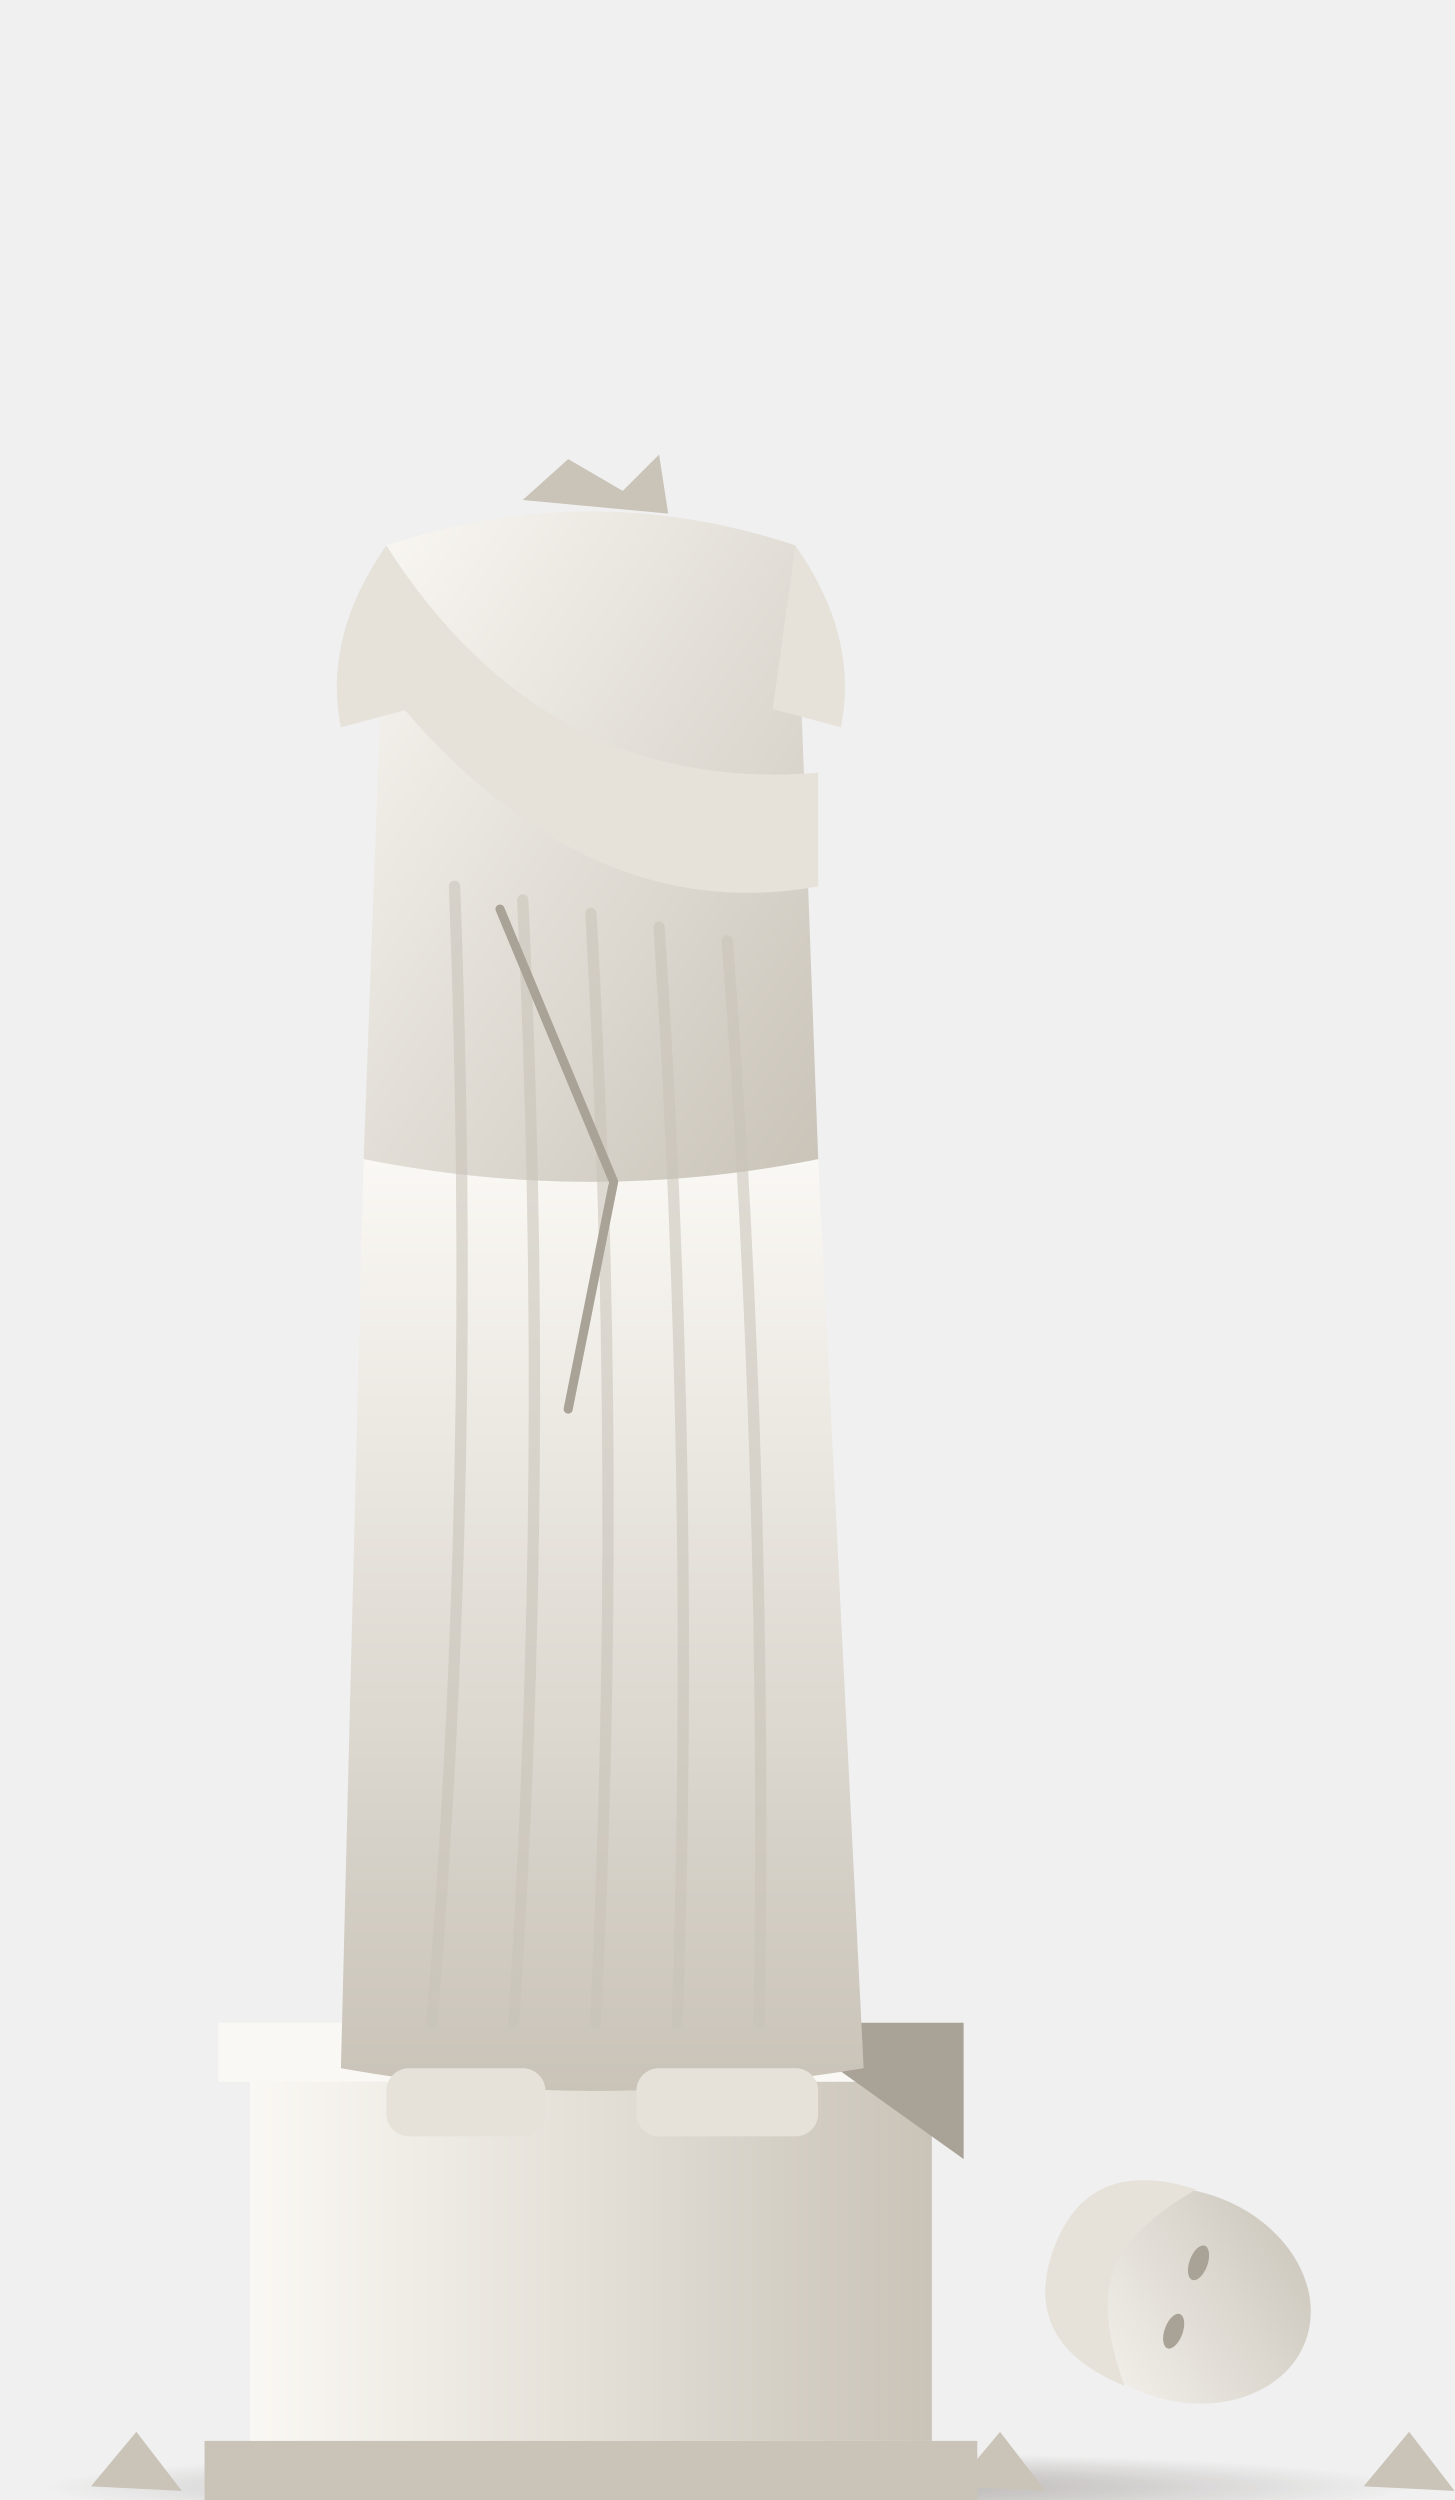
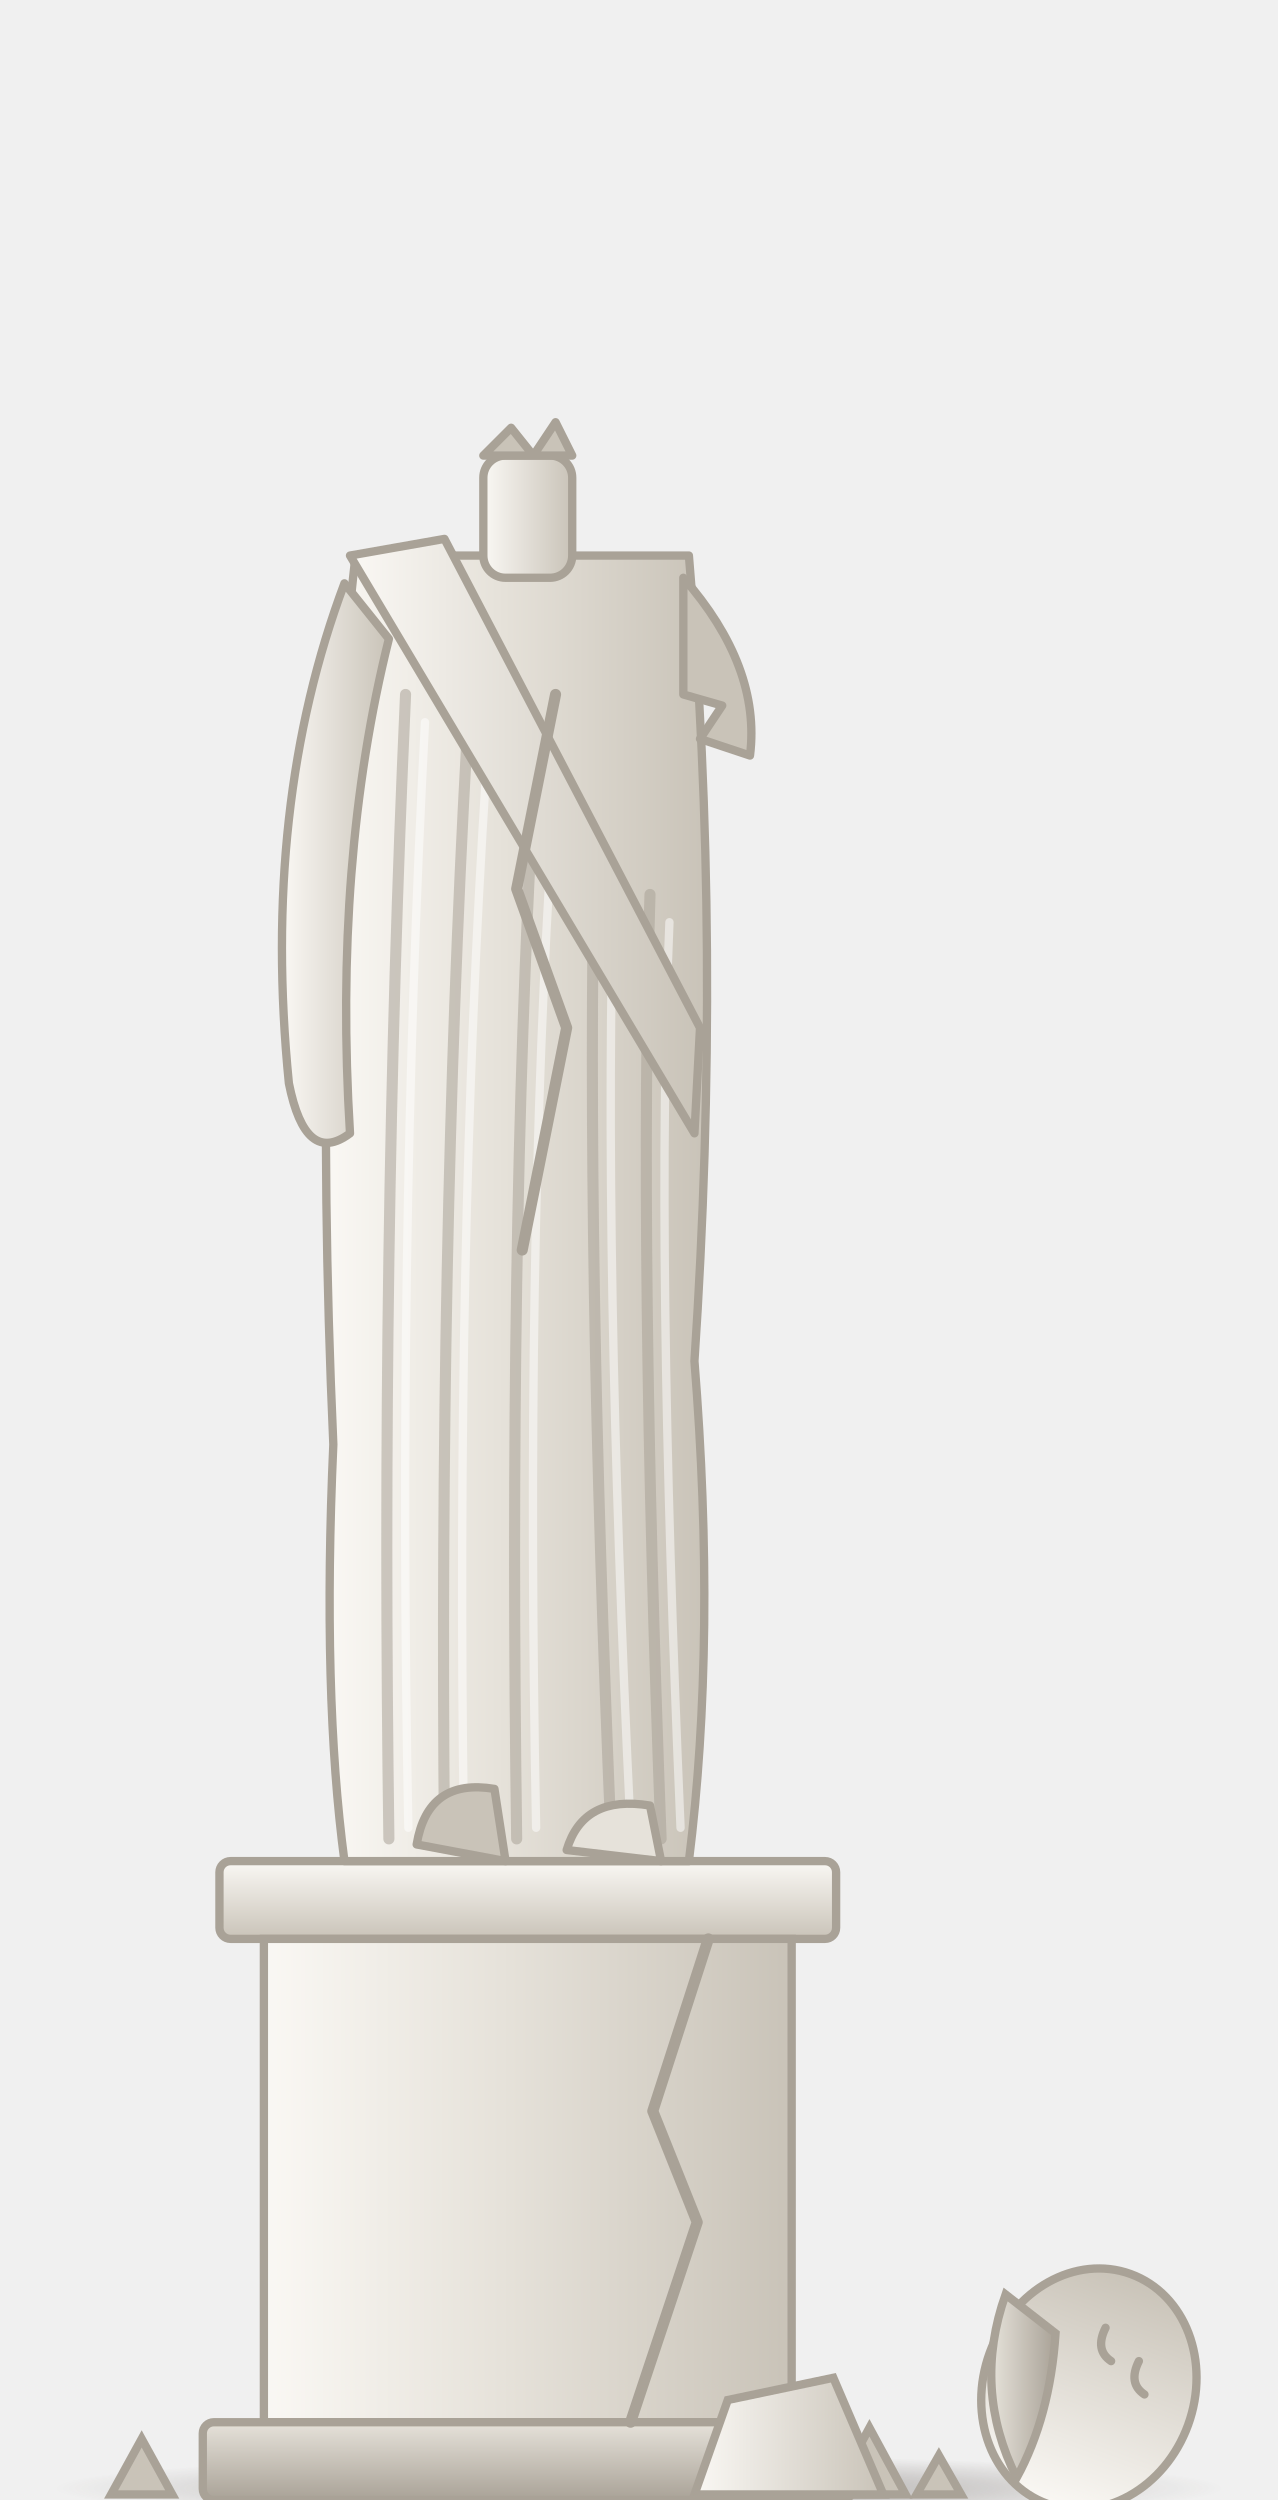
- <svg xmlns="http://www.w3.org/2000/svg" viewBox="0 0 640 1100" width="640" height="1100">
+ <svg xmlns="http://www.w3.org/2000/svg" viewBox="0 0 460 900" width="460" height="900">
  <defs>
-     <linearGradient id="prop_broken_statue_01__hd" x1="0" y1="0" x2="1" y2="1">
+     <linearGradient id="prop_broken_statue_01__fh" x1="0" y1="0" x2="1" y2="0">
+       <stop offset="0" stop-color="#FAF8F4" />
+       <stop offset="1" stop-color="#C9C3B8" />
+     </linearGradient>
+     <linearGradient id="prop_broken_statue_01__fhh" x1="0" y1="0" x2="1" y2="0">
+       <stop offset="0" stop-color="#E6E2DA" />
+       <stop offset="1" stop-color="#A9A297" />
+     </linearGradient>
+     <linearGradient id="prop_broken_statue_01__arm" x1="0" y1="0" x2="1" y2="0">
      <stop offset="0" stop-color="#FAF8F4" />
      <stop offset="1" stop-color="#C9C3B8" />
    </linearGradient>
    <radialGradient id="prop_broken_statue_01__shadow">
      <stop offset="0" stop-color="#2A1E18" stop-opacity="0.34" />
      <stop offset="0.5" stop-color="#2A1E18" stop-opacity="0.187" />
      <stop offset="1" stop-color="#2A1E18" stop-opacity="0.0" />
    </radialGradient>
-     <linearGradient id="prop_broken_statue_01__pl" x1="0" y1="0" x2="1" y2="0">
+     <linearGradient id="prop_broken_statue_01__pcap" x1="0" y1="0" x2="0" y2="1">
+       <stop offset="0" stop-color="#FAF8F4" />
+       <stop offset="1" stop-color="#C9C3B8" />
+     </linearGradient>
+     <linearGradient id="prop_broken_statue_01__pbody" x1="0" y1="0" x2="1" y2="0">
      <stop offset="0" stop-color="#FAF8F4" />
      <stop offset="0.45" stop-color="#E6E2DA" />
      <stop offset="1" stop-color="#C9C3B8" />
    </linearGradient>
-     <linearGradient id="prop_broken_statue_01__ts" x1="0" y1="0" x2="1" y2="1">
+     <linearGradient id="prop_broken_statue_01__pbase" x1="0" y1="0" x2="0" y2="1">
+       <stop offset="0" stop-color="#E6E2DA" />
+       <stop offset="1" stop-color="#A9A297" />
+     </linearGradient>
+     <linearGradient id="prop_broken_statue_01__robe" x1="0" y1="0" x2="1" y2="0">
+       <stop offset="0" stop-color="#FAF8F4" />
+       <stop offset="0.45" stop-color="#E6E2DA" />
+       <stop offset="1" stop-color="#C9C3B8" />
+     </linearGradient>
+     <linearGradient id="prop_broken_statue_01__sash" x1="0" y1="0" x2="1" y2="0">
      <stop offset="0" stop-color="#FAF8F4" />
      <stop offset="1" stop-color="#C9C3B8" />
    </linearGradient>
-     <linearGradient id="prop_broken_statue_01__sk" x1="0" y1="0" x2="0" y2="1">
+     <linearGradient id="prop_broken_statue_01__arml" x1="0" y1="0" x2="1" y2="0">
+       <stop offset="0" stop-color="#FAF8F4" />
+       <stop offset="1" stop-color="#C9C3B8" />
+     </linearGradient>
+     <linearGradient id="prop_broken_statue_01__neck" x1="0" y1="0" x2="1" y2="0">
      <stop offset="0" stop-color="#FAF8F4" />
      <stop offset="1" stop-color="#C9C3B8" />
    </linearGradient>
  </defs>
  <g id="prop_broken_statue_01">
-     <ellipse cx="320.0" cy="1094.4" rx="300.0" ry="16.0" fill="url(#prop_broken_statue_01__shadow)" />
+     <ellipse cx="230.0" cy="895.8" rx="210.0" ry="12.0" fill="url(#prop_broken_statue_01__shadow)" />
    <g id="plinth">
-       <rect x="96.0" y="890.0" width="328.0" height="26.0" rx="0" fill="#FAF8F4" />
-       <rect x="110.0" y="916.0" width="300.0" height="158.0" rx="0" fill="url(#prop_broken_statue_01__pl)" />
-       <rect x="90.0" y="1074.0" width="340.0" height="26.0" rx="0" fill="#C9C3B8" />
-       <polygon points="340.0,890.0 424.0,890.0 424.0,950.0" fill="#A9A297" />
+       <rect x="79.0" y="670.0" width="222.0" height="28.0" rx="4" fill="url(#prop_broken_statue_01__pcap)" stroke="#A9A297" stroke-width="3" />
+       <rect x="95.0" y="698.0" width="190.0" height="174.0" rx="0" fill="url(#prop_broken_statue_01__pbody)" stroke="#A9A297" stroke-width="3" />
+       <rect x="73.0" y="872.0" width="234.0" height="28.0" rx="4" fill="url(#prop_broken_statue_01__pbase)" stroke="#A9A297" stroke-width="3" />
+       <path d="M255.0,698 L235.0,760 L251.0,800 L227.0,872" fill="none" stroke="#A9A297" stroke-width="4" stroke-linecap="round" stroke-linejoin="round" />
    </g>
    <g id="statue">
-       <g transform="translate(0 -40)">
-         <path d="M160,550 Q260,570 360,550 L380,950 Q260,970 150,950 Z" fill="url(#prop_broken_statue_01__sk)" />
-         <path d="M170,280 Q260,250 350,280 L360,550 Q260,570 160,550 Z" fill="url(#prop_broken_statue_01__ts)" />
-         <path d="M170,280 Q240,390 360,380 L360,430 Q250,450 160,330 Z" fill="#E6E2DA" />
-         <path d="M200,430 Q210,690 190,930" fill="none" stroke="#C9C3B8" stroke-width="5" stroke-linecap="round" stroke-linejoin="round" opacity="0.55" />
-         <path d="M230,436 Q242,690 226,930" fill="none" stroke="#C9C3B8" stroke-width="5" stroke-linecap="round" stroke-linejoin="round" opacity="0.55" />
-         <path d="M260,442 Q274,690 262,930" fill="none" stroke="#C9C3B8" stroke-width="5" stroke-linecap="round" stroke-linejoin="round" opacity="0.55" />
-         <path d="M290,448 Q306,690 298,930" fill="none" stroke="#C9C3B8" stroke-width="5" stroke-linecap="round" stroke-linejoin="round" opacity="0.55" />
-         <path d="M320,454 Q338,690 334,930" fill="none" stroke="#C9C3B8" stroke-width="5" stroke-linecap="round" stroke-linejoin="round" opacity="0.55" />
-         <path d="M170,280 Q142,320 150,360 L180,352 Z" fill="#E6E2DA" />
-         <path d="M350,280 Q378,320 370,360 L340,352 Z" fill="#E6E2DA" />
-         <polygon points="230.0,260.0 250.0,242.0 274.0,256.0 290.0,240.0 294.0,266.0" fill="#C9C3B8" />
-         <rect x="170.0" y="950.0" width="70.0" height="30.0" rx="10" fill="#E6E2DA" />
-         <rect x="280.0" y="950.0" width="80.0" height="30.0" rx="10" fill="#E6E2DA" />
-       </g>
-       <path d="M220,400 L270,520 L250,620" fill="none" stroke="#A9A297" stroke-width="4" stroke-linecap="round" stroke-linejoin="round" />
+       <path d="M128,200 Q112,340 120,520 Q116,610 124,670 L248,670 Q258,590 250,490 Q260,340 248,200 Z" fill="url(#prop_broken_statue_01__robe)" stroke="#A9A297" stroke-width="3" stroke-linejoin="round" />
+       <path d="M146,250 Q137.0,450 140,662" fill="none" stroke="#A9A297" stroke-width="4" stroke-linecap="round" stroke-linejoin="round" stroke-opacity="0.55" />
+       <path d="M153,260 Q143.0,450 147,658" fill="none" stroke="#FFFFFF" stroke-width="3" stroke-linecap="round" stroke-linejoin="round" stroke-opacity="0.5" />
+       <path d="M168,268 Q158.0,450 160,662" fill="none" stroke="#A9A297" stroke-width="4" stroke-linecap="round" stroke-linejoin="round" stroke-opacity="0.55" />
+       <path d="M175,278 Q164.0,450 167,658" fill="none" stroke="#FFFFFF" stroke-width="3" stroke-linecap="round" stroke-linejoin="round" stroke-opacity="0.5" />
+       <path d="M192,286 Q183.0,450 186,662" fill="none" stroke="#A9A297" stroke-width="4" stroke-linecap="round" stroke-linejoin="round" stroke-opacity="0.55" />
+       <path d="M199,296 Q189.0,450 193,658" fill="none" stroke="#FFFFFF" stroke-width="3" stroke-linecap="round" stroke-linejoin="round" stroke-opacity="0.5" />
+       <path d="M214,304 Q211.0,450 220,662" fill="none" stroke="#A9A297" stroke-width="4" stroke-linecap="round" stroke-linejoin="round" stroke-opacity="0.55" />
+       <path d="M221,314 Q217.0,450 227,658" fill="none" stroke="#FFFFFF" stroke-width="3" stroke-linecap="round" stroke-linejoin="round" stroke-opacity="0.5" />
+       <path d="M234,322 Q230.0,450 238,662" fill="none" stroke="#A9A297" stroke-width="4" stroke-linecap="round" stroke-linejoin="round" stroke-opacity="0.55" />
+       <path d="M241,332 Q236.0,450 245,658" fill="none" stroke="#FFFFFF" stroke-width="3" stroke-linecap="round" stroke-linejoin="round" stroke-opacity="0.5" />
+       <path d="M126,200 L160,194 L252,370 L250,408 Z" fill="url(#prop_broken_statue_01__sash)" stroke="#A9A297" stroke-width="3" stroke-linejoin="round" />
+       <path d="M150,664 Q154,640 178,644 L182,670 Z" fill="#C9C3B8" stroke="#A9A297" stroke-width="3" stroke-linejoin="round" />
+       <path d="M204,666 Q210,646 234,650 L238,670 Z" fill="#E6E2DA" stroke="#A9A297" stroke-width="3" stroke-linejoin="round" />
+       <path d="M124,210 Q94,290 104,390 Q110,420 126,408 Q120,310 140,230 Z" fill="url(#prop_broken_statue_01__arml)" stroke="#A9A297" stroke-width="3" stroke-linejoin="round" />
+       <path d="M246,208 Q274,240 270,272 L252,266 L260,254 L246,250 Z" fill="#C9C3B8" stroke="#A9A297" stroke-width="3" stroke-linejoin="round" />
+       <rect x="174.0" y="164.0" width="32.0" height="44.0" rx="8" fill="url(#prop_broken_statue_01__neck)" stroke="#A9A297" stroke-width="3" stroke-linejoin="round" />
+       <path d="M174,164 L184,154 L192,164 L200,152 L206,164 Z" fill="#C9C3B8" stroke="#A9A297" stroke-width="3" stroke-linejoin="round" />
+       <path d="M200,250 L186,320 L204,370 L188,450" fill="none" stroke="#A9A297" stroke-width="4" stroke-linecap="round" stroke-linejoin="round" />
    </g>
    <g id="debris">
-       <g transform="rotate(-70 520 1010)">
-         <ellipse cx="520.0" cy="1010.0" rx="46.0" ry="58.0" fill="url(#prop_broken_statue_01__hd)" />
-         <path d="M474,1000 Q476,950 520,950 Q564,950 566,1000 Q540,978 520,978 Q500,978 474,1000 Z" fill="#E6E2DA" />
-         <ellipse cx="504.0" cy="1012.0" rx="8.0" ry="4.0" fill="#A9A297" />
-         <ellipse cx="536.0" cy="1012.0" rx="8.0" ry="4.0" fill="#A9A297" />
-       </g>
-       <polygon points="420.0,1094.0 440.0,1070.0 460.0,1096.0" fill="#C9C3B8" />
-       <polygon points="600.0,1094.0 620.0,1070.0 640.0,1096.0" fill="#C9C3B8" />
-       <polygon points="40.0,1094.0 60.0,1070.0 80.0,1096.0" fill="#C9C3B8" />
+       <ellipse cx="392.0" cy="860.0" rx="44.0" ry="38.0" fill="url(#prop_broken_statue_01__fh)" stroke="#A9A297" stroke-width="3" transform="rotate(-70 392 860)" />
+       <path d="M362,826 Q350,860 366,892 Q378,870 380,840 Z" fill="url(#prop_broken_statue_01__fhh)" stroke="#A9A297" stroke-width="3" />
+       <path d="M398,838 q-4,8 2,12 M410,850 q-4,8 2,12" fill="none" stroke="#A9A297" stroke-width="3" stroke-linecap="round" stroke-linejoin="round" />
+       <polygon points="300.0,898.0 313.0,874.0 326.0,898.0" fill="#C9C3B8" stroke="#A9A297" stroke-width="3" />
+       <polygon points="40.0,898.0 51.0,878.0 62.0,898.0" fill="#C9C3B8" stroke="#A9A297" stroke-width="3" />
+       <polygon points="330.0,898.0 338.0,884.0 346.0,898.0" fill="#C9C3B8" stroke="#A9A297" stroke-width="3" />
+       <path d="M250,898 L262,864 L300,856 L318,898 Z" fill="url(#prop_broken_statue_01__arm)" stroke="#A9A297" stroke-width="3" />
    </g>
  </g>
</svg>
